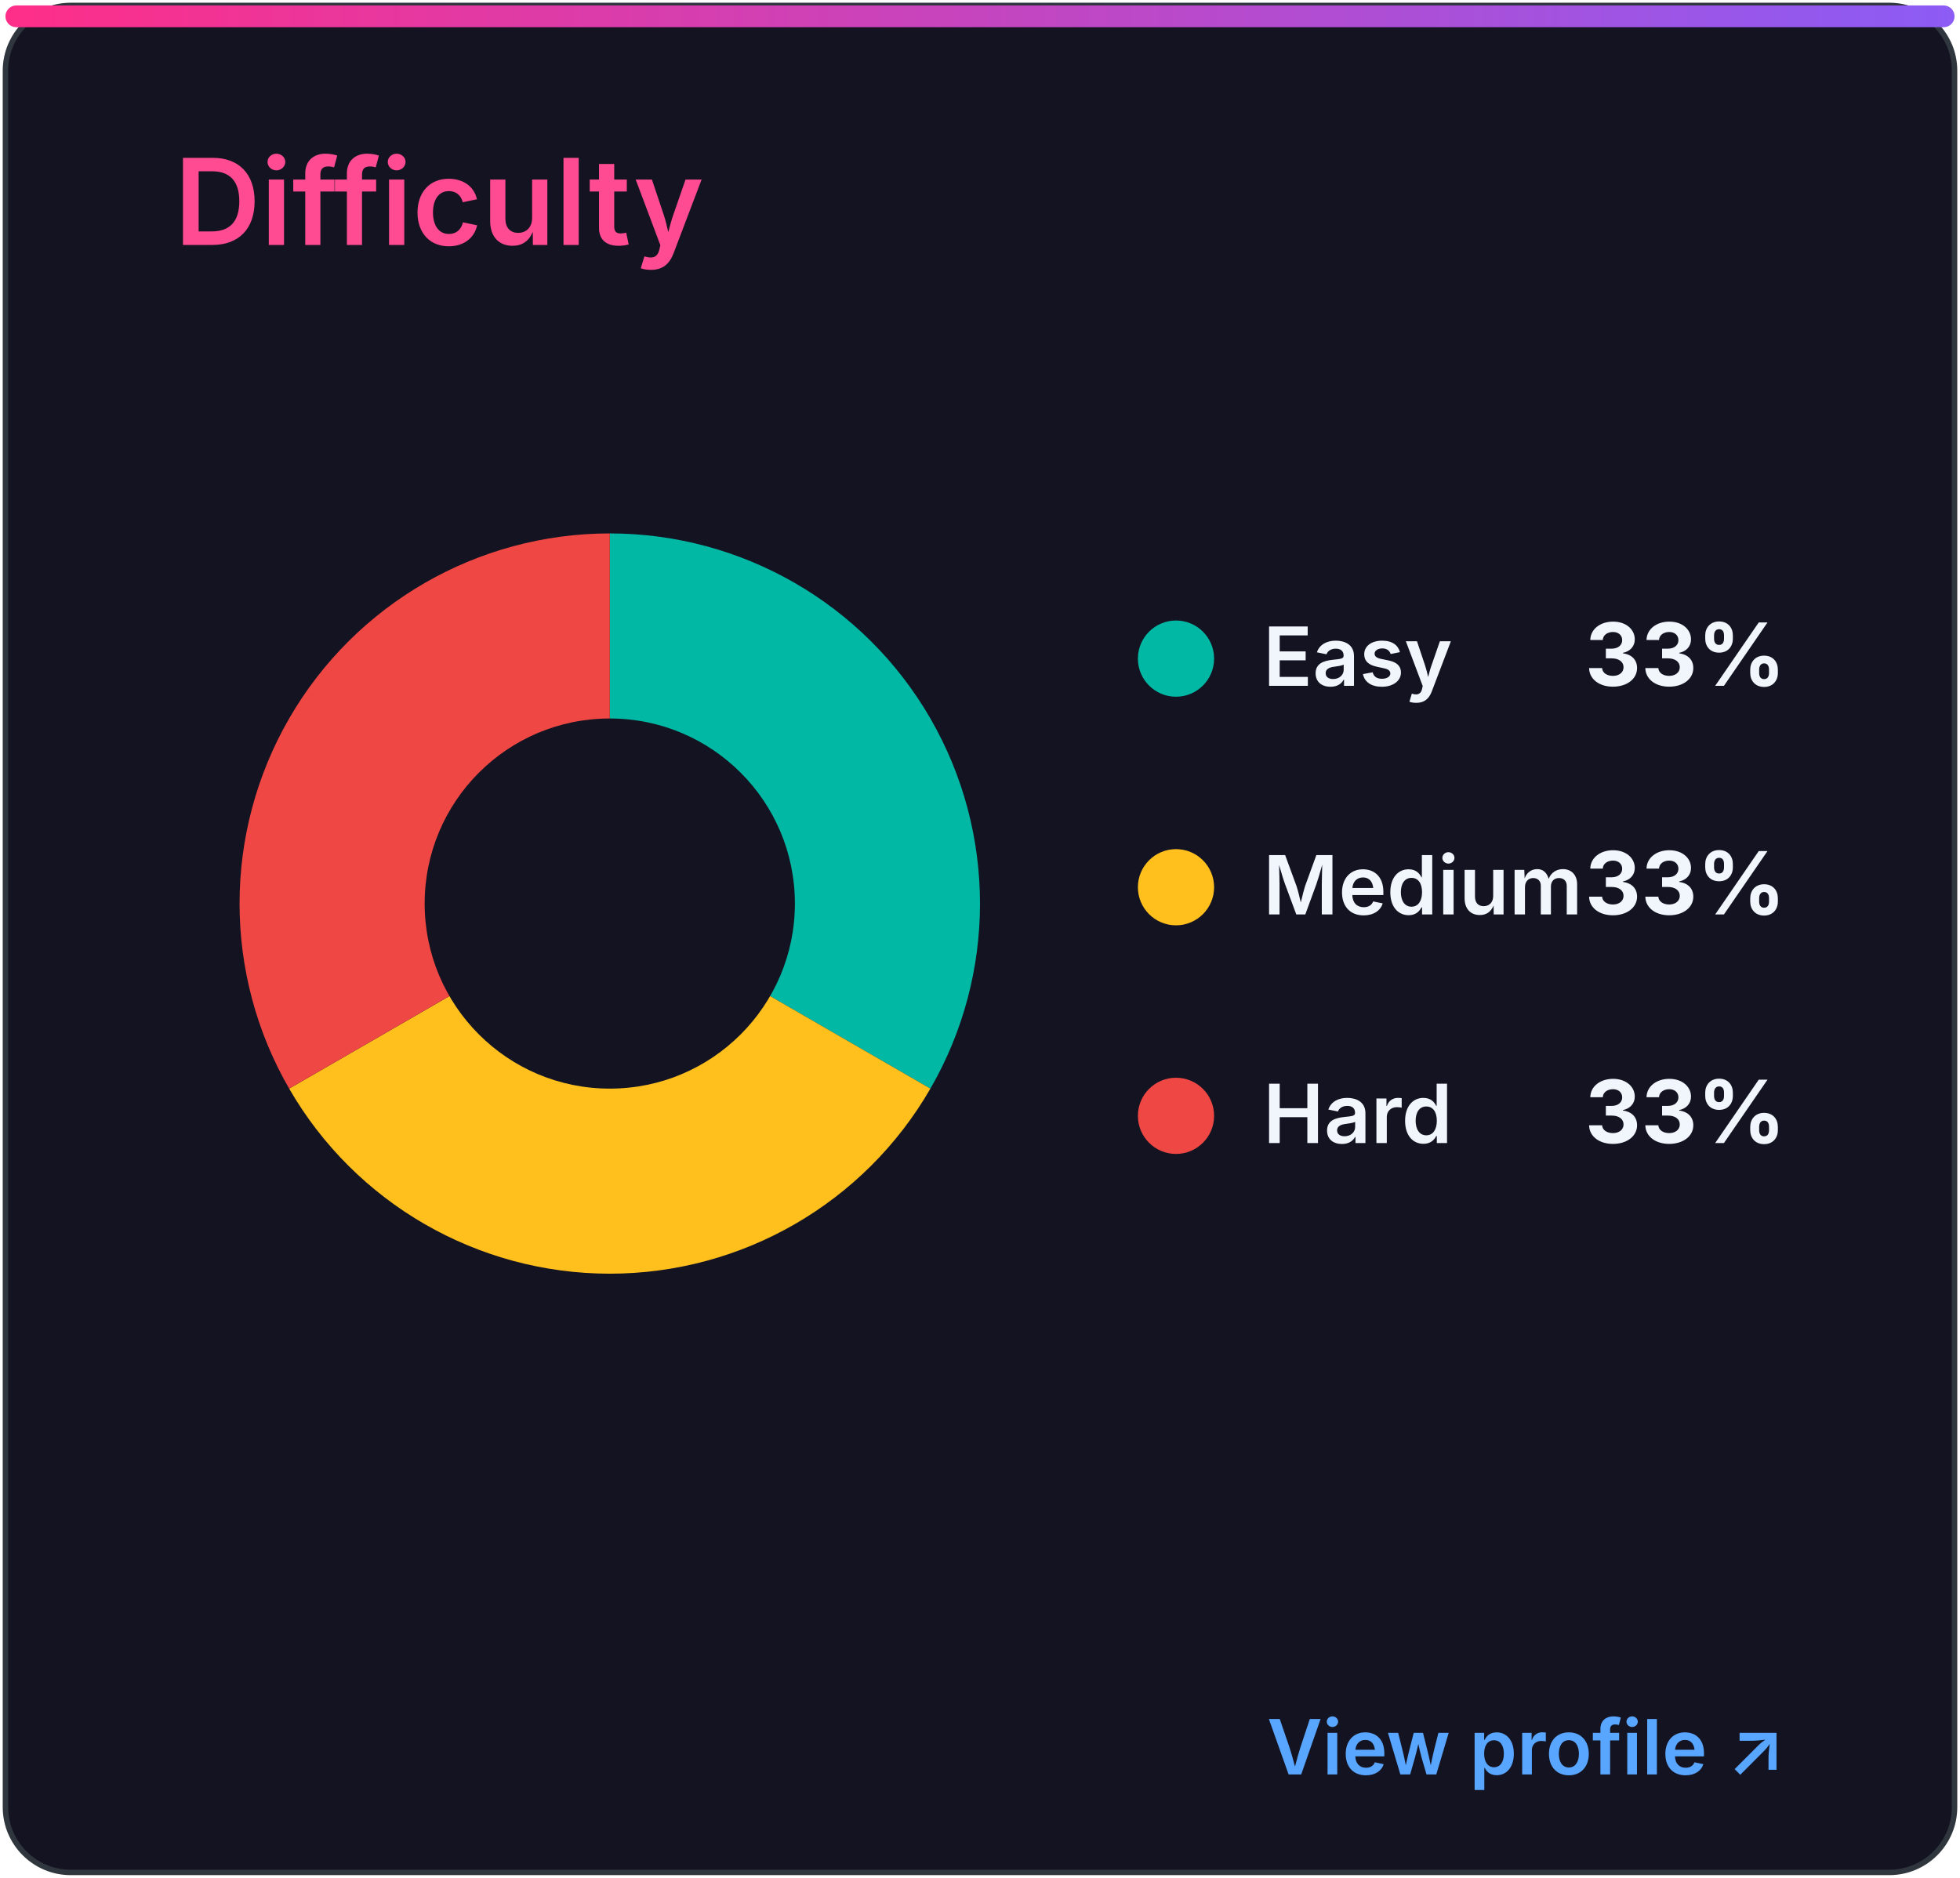
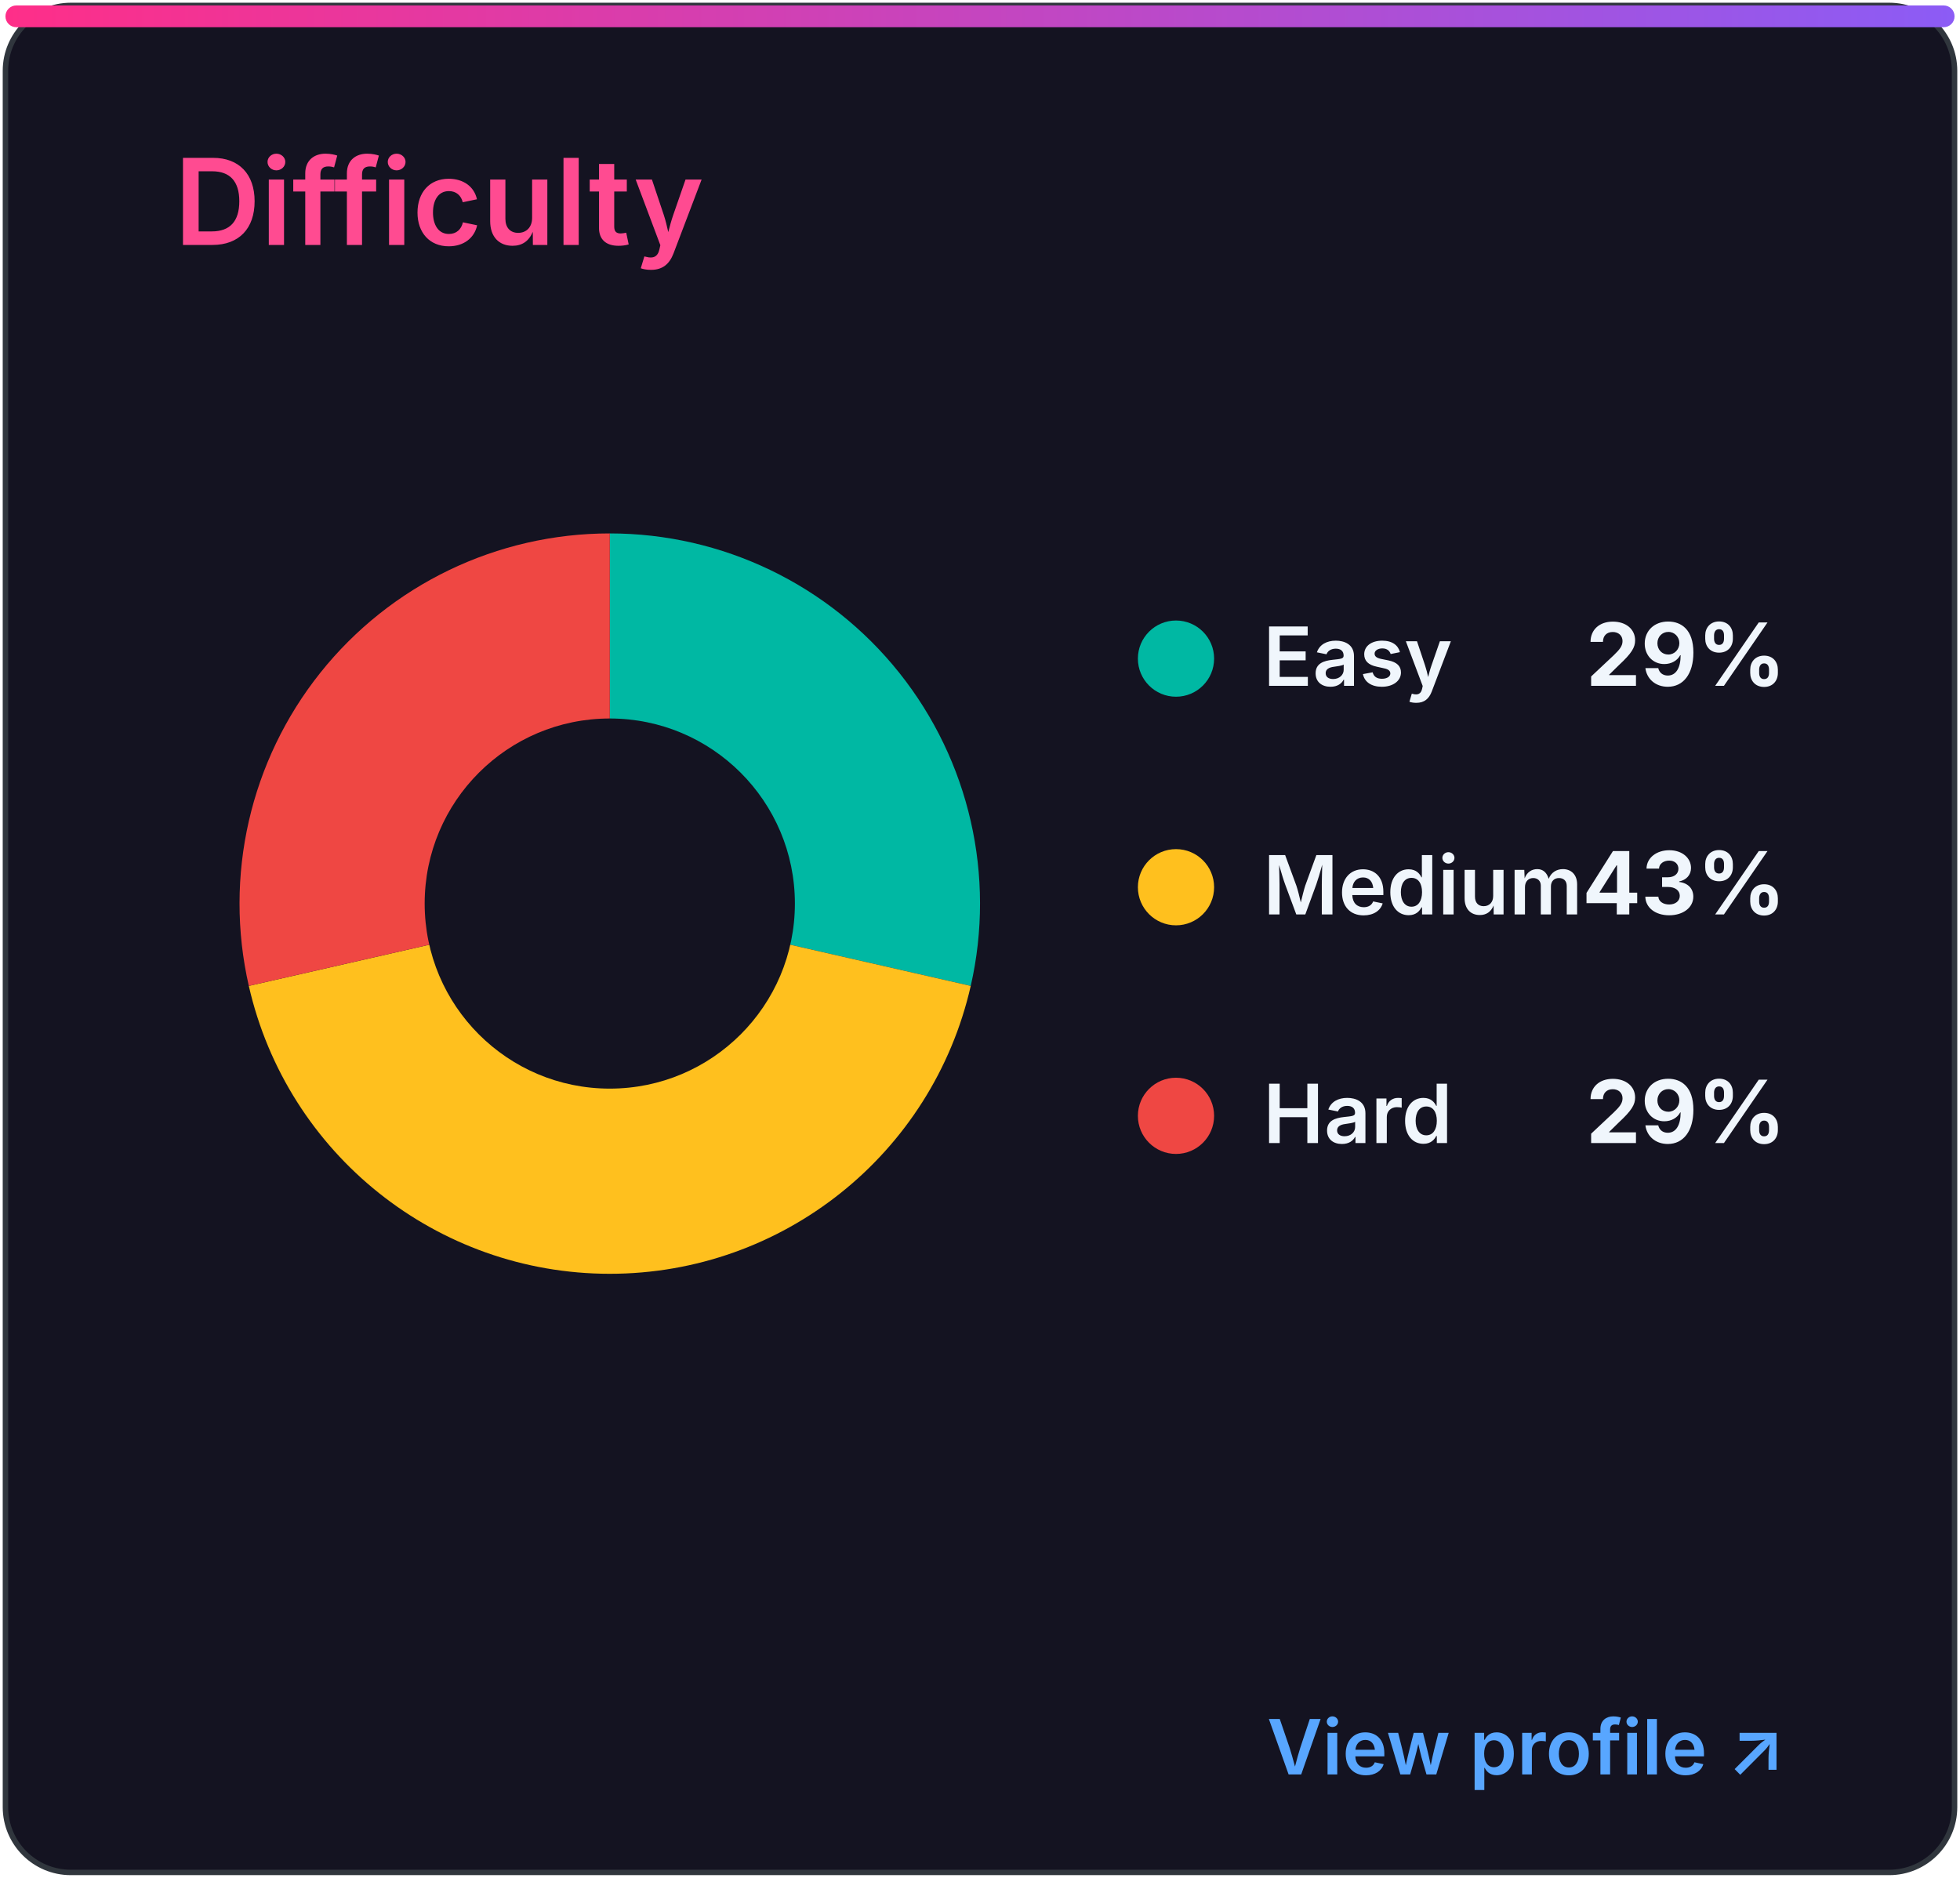
<svg xmlns="http://www.w3.org/2000/svg" width="360" height="345" viewBox="0 0 360 345" role="img" aria-labelledby="title desc">
  <defs>
    <linearGradient id="accent" x1="0" x2="1">
      <stop stop-color="#ff2e88" />
      <stop offset="1" stop-color="#8b5cf6" />
    </linearGradient>
    <clipPath id="bar">
      <rect x="32" y="82" width="296" height="8" rx="4" />
    </clipPath>
    <style>
.heading{font:600 22px -apple-system,BlinkMacSystemFont,'Segoe UI',sans-serif;fill:#ff4b91}
.eyebrow{font:600 10px -apple-system,BlinkMacSystemFont,'Segoe UI',sans-serif;letter-spacing:1.2px;fill:#8b949e}
.total{font:700 52px -apple-system,BlinkMacSystemFont,'Segoe UI',sans-serif;fill:#f0f6fc}
.metric{font:600 15px -apple-system,BlinkMacSystemFont,'Segoe UI',sans-serif;fill:#f0f6fc}
.count{font:700 16px -apple-system,BlinkMacSystemFont,'Segoe UI',sans-serif;fill:#f0f6fc}
.muted{font:500 13px -apple-system,BlinkMacSystemFont,'Segoe UI',sans-serif;fill:#8b949e}
.language{font:700 31px -apple-system,BlinkMacSystemFont,'Segoe UI',sans-serif;fill:#f0f6fc}
.link{font:600 14px -apple-system,BlinkMacSystemFont,'Segoe UI',sans-serif;fill:#58a6ff}
</style>
  </defs>
  <rect x="1" y="1" width="358" height="343" rx="12" fill="#141321" stroke="#30363d" />
  <rect x="1" y="1" width="358" height="4" rx="2" fill="url(#accent)" />
  <text x="32" y="45" class="heading">Difficulty</text>
-   <path d="M 112 166 L 112.00 98.00 A 68 68 0 0 1 170.89 200.00 Z" fill="#00b8a3" />
-   <path d="M 112 166 L 170.89 200.00 A 68 68 0 0 1 53.11 200.00 Z" fill="#ffc01e" />
-   <path d="M 112 166 L 53.11 200.00 A 68 68 0 0 1 112.00 98.00 Z" fill="#ef4743" />
+   <path d="M 112 166 L 112.00 98.00 A 68 68 0 0 1 178.30 181.13 Z" fill="#00b8a3" />
+   <path d="M 112 166 L 178.30 181.13 A 68 68 0 0 1 45.70 181.13 Z" fill="#ffc01e" />
+   <path d="M 112 166 L 45.70 181.13 A 68 68 0 0 1 112.00 98.00 Z" fill="#ef4743" />
  <circle cx="112" cy="166" r="34" fill="#141321" />
  <circle cx="216" cy="121" r="7" fill="#00b8a3" />
  <text x="232" y="126" class="metric">Easy</text>
-   <text x="328" y="126" class="count" text-anchor="end">33%</text>
+   <text x="328" y="126" class="count" text-anchor="end">29%</text>
  <circle cx="216" cy="163" r="7" fill="#ffc01e" />
  <text x="232" y="168" class="metric">Medium</text>
-   <text x="328" y="168" class="count" text-anchor="end">33%</text>
+   <text x="328" y="168" class="count" text-anchor="end">43%</text>
  <circle cx="216" cy="205" r="7" fill="#ef4743" />
  <text x="232" y="210" class="metric">Hard</text>
-   <text x="328" y="210" class="count" text-anchor="end">33%</text>
+   <text x="328" y="210" class="count" text-anchor="end">29%</text>
  <text x="328" y="326" class="link" text-anchor="end">View profile ↗</text>
</svg>
